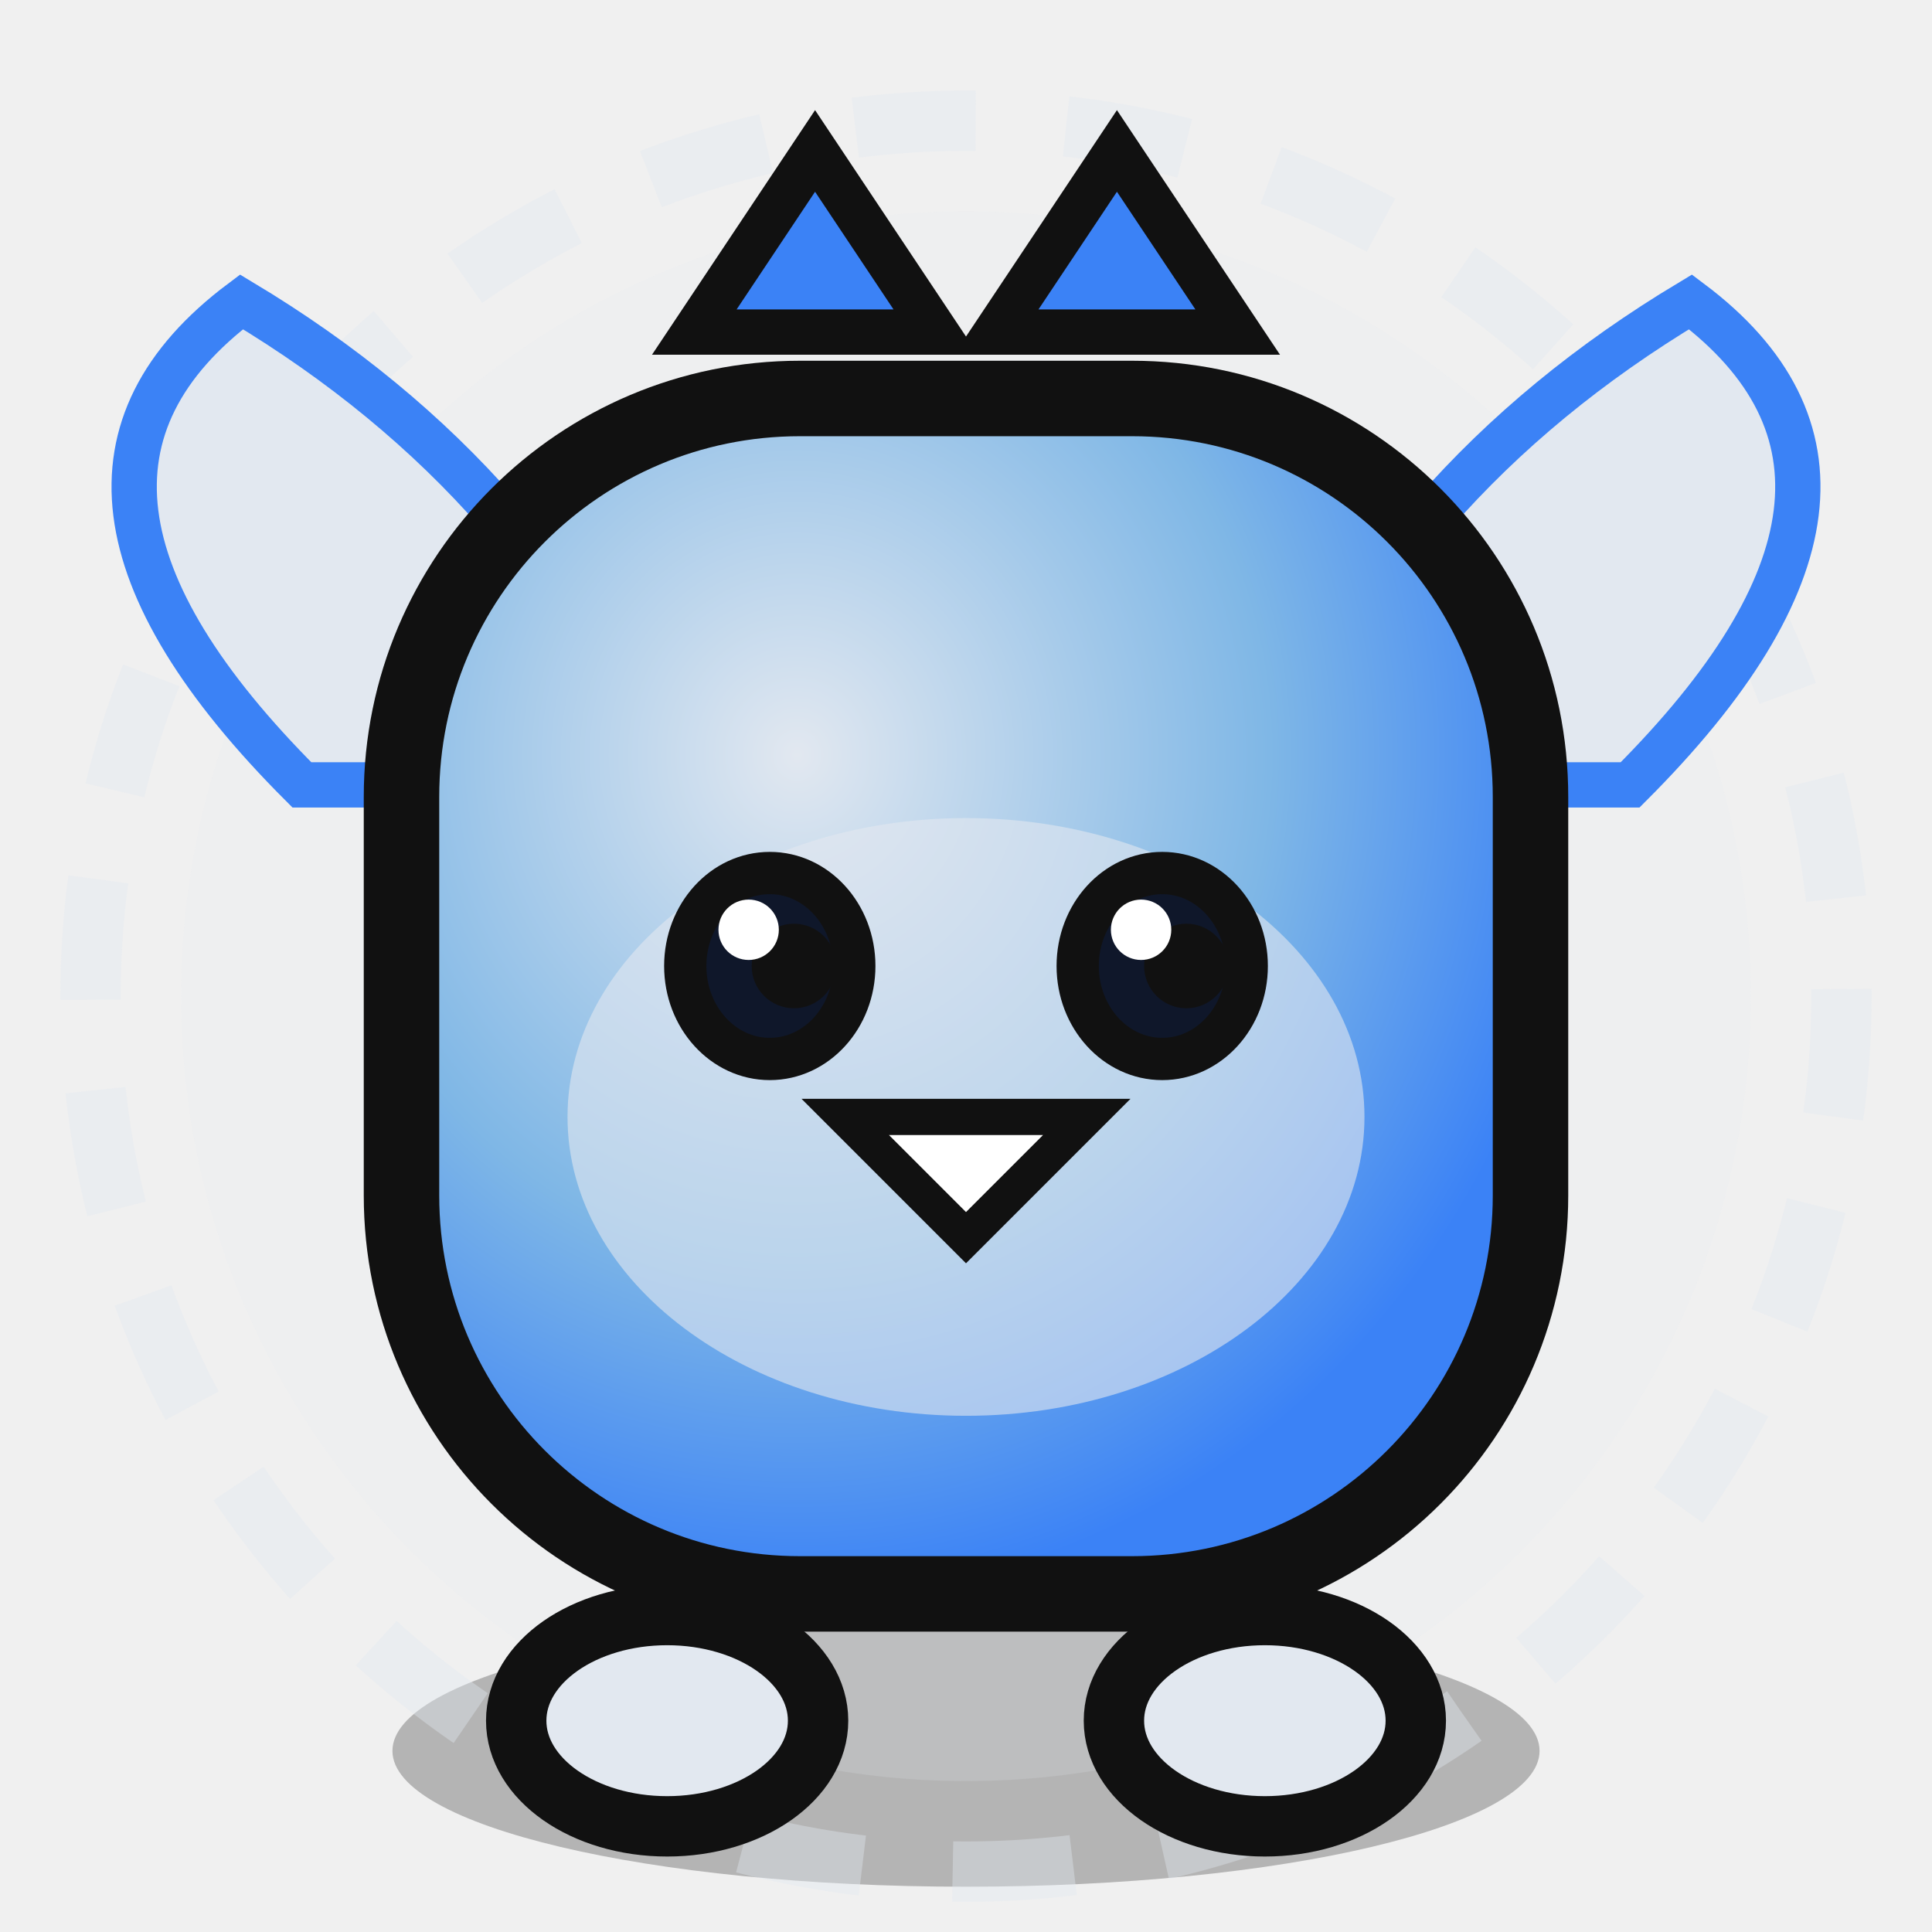
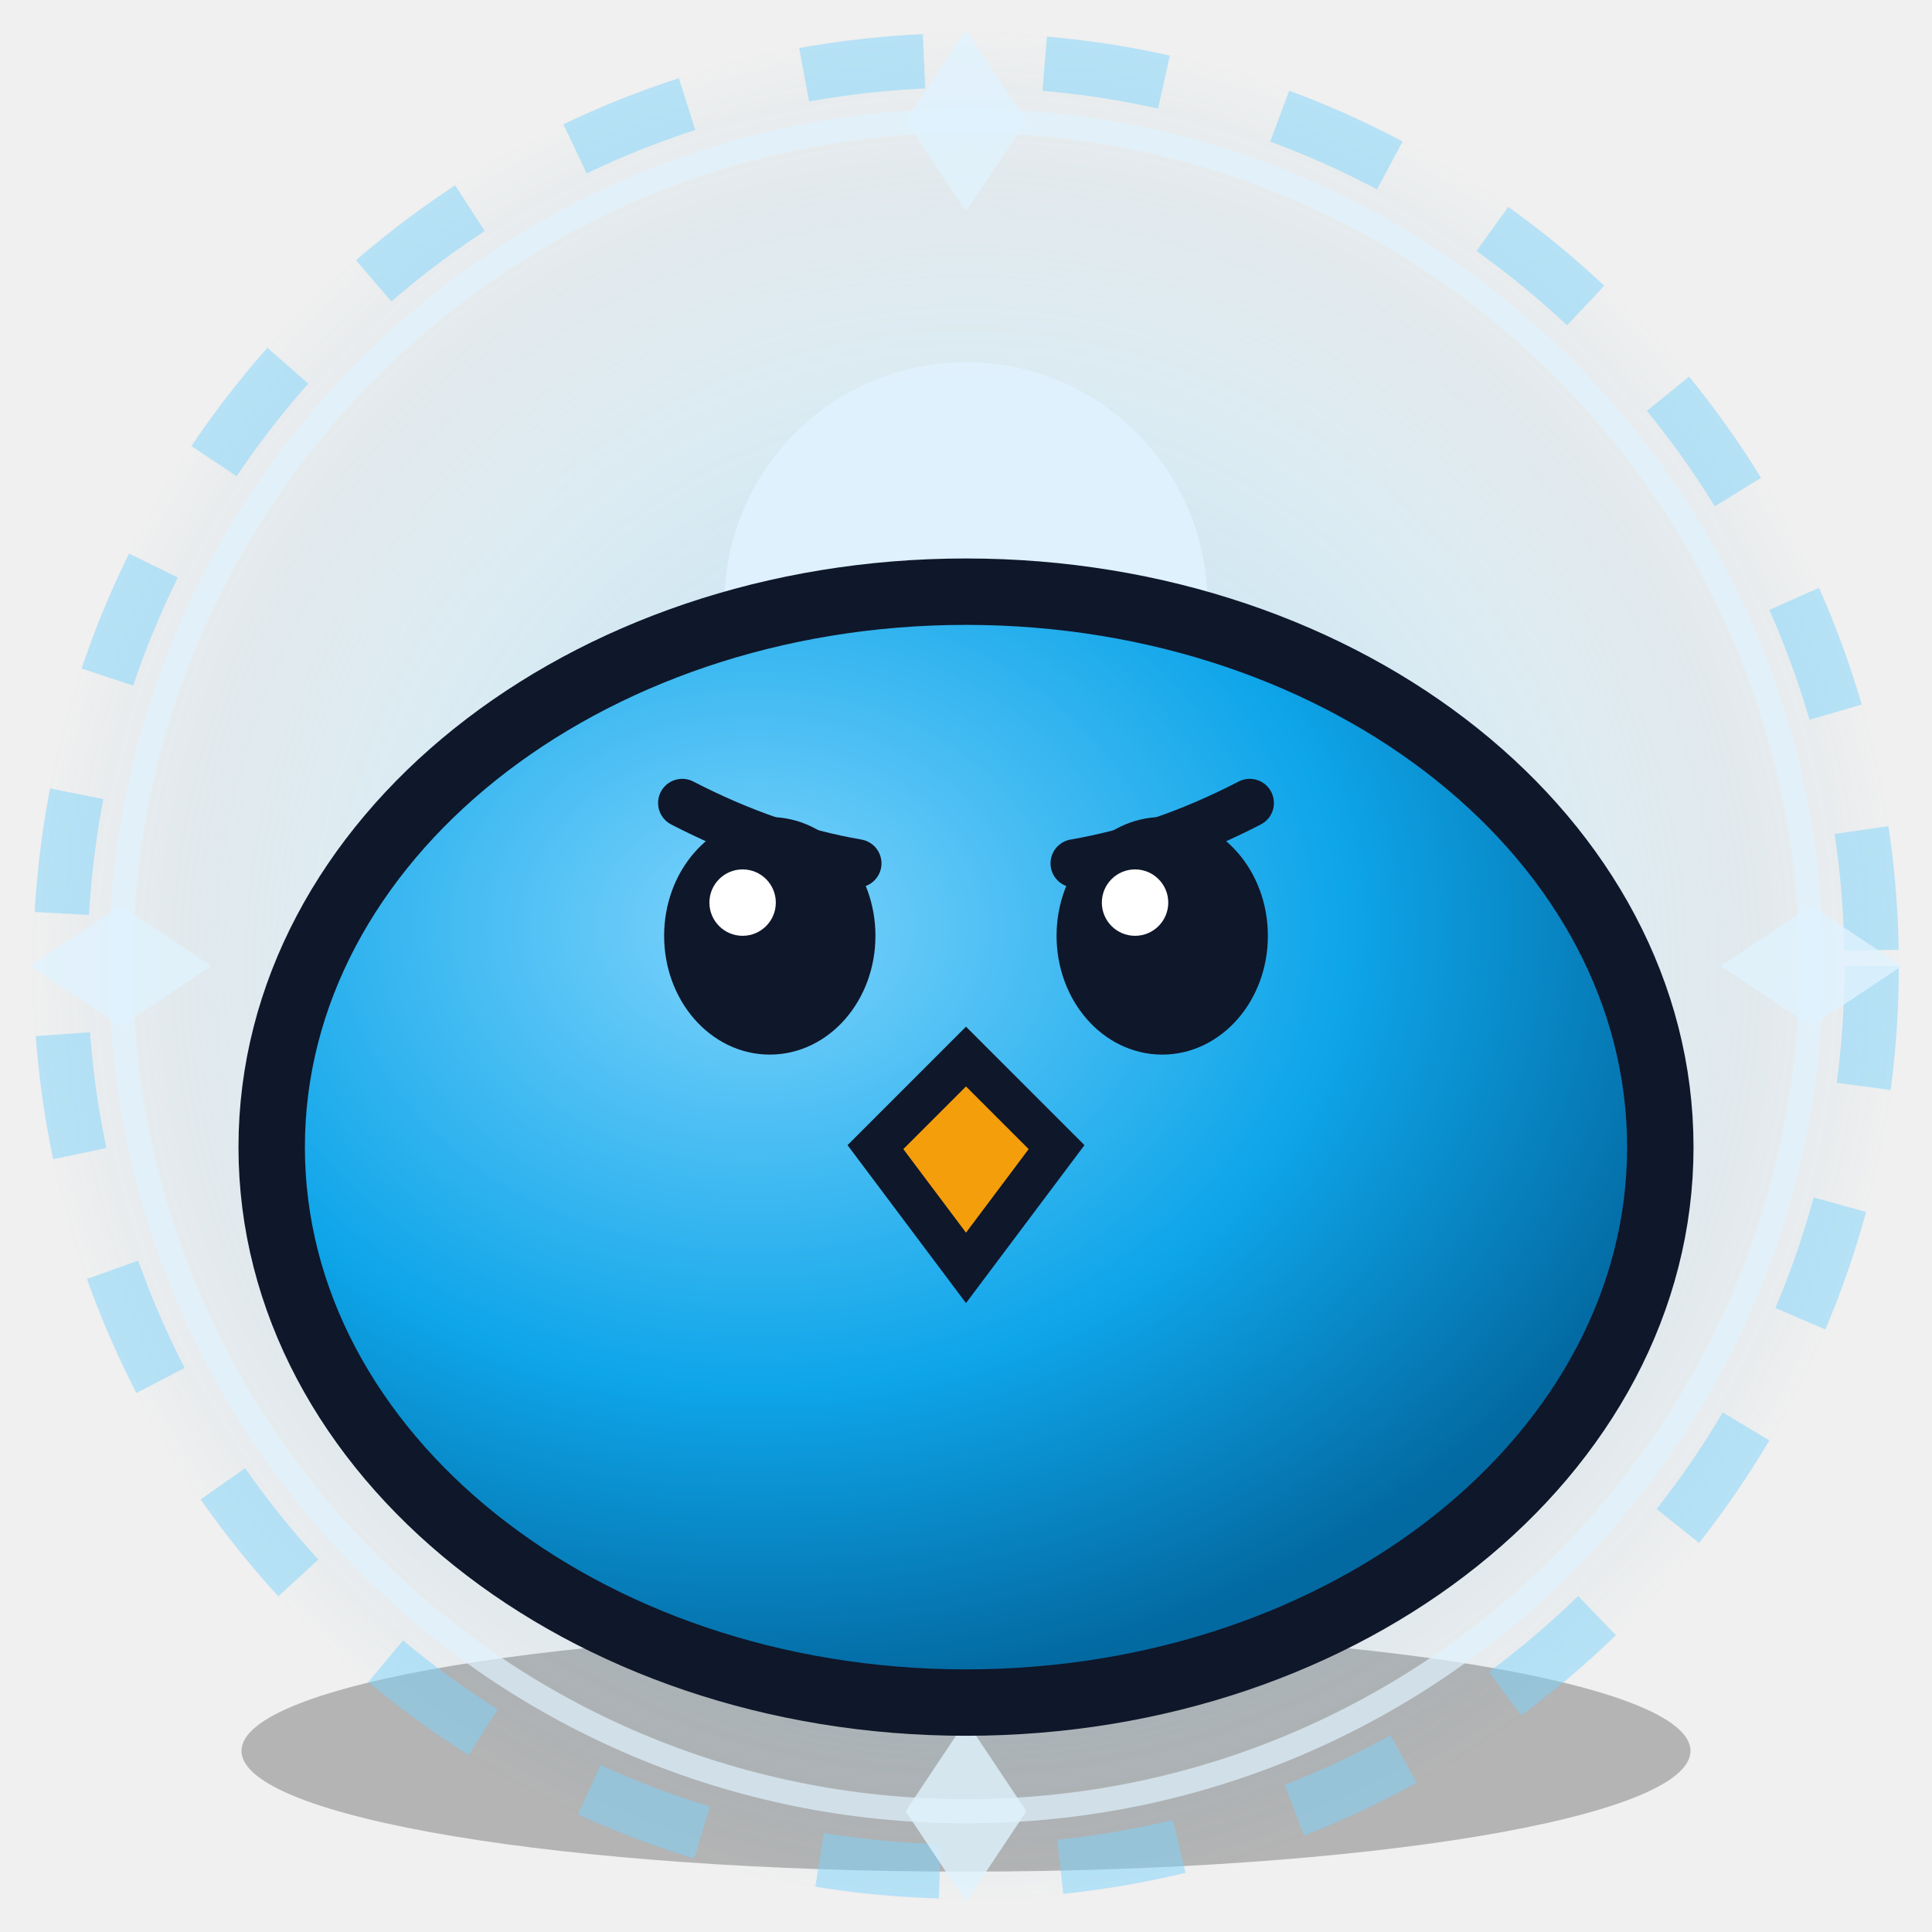
<svg xmlns="http://www.w3.org/2000/svg" viewBox="0 0 64 64" width="64" height="64">
  <defs>
    <radialGradient id="grad" cx="35%" cy="30%" r="70%">
-       <stop offset="0%" stop-color="#E2E8F0" />
-       <stop offset="60%" stop-color="#7FB7E6" />
-       <stop offset="100%" stop-color="#3B82F6" />
+       <stop offset="0%" stop-color="#7DD3FC" />
+       <stop offset="60%" stop-color="#0EA5E9" />
+       <stop offset="100%" stop-color="#0369A1" />
    </radialGradient>
  </defs>
-   <ellipse cx="32" cy="58" rx="19" ry="4.5" fill="#000" opacity="0.25" />
-   <circle cx="32" cy="33" r="29" fill="none" stroke="#E2E8F0" stroke-width="2" opacity="0.4" stroke-dasharray="4,3" />
-   <circle cx="32" cy="33" r="26" fill="#E2E8F0" opacity="0.18" />
-   <path d="M 10 26 Q 0 16 8 10 Q 18 16 22 26 Z M 54 26 Q 64 16 56 10 Q 46 16 42 26 Z" fill="#E2E8F0" stroke="#3B82F6" stroke-width="1.5" />
-   <polygon points="23,11 27,5 31,11" fill="#3B82F6" stroke="#111" stroke-width="1.5" />
-   <polygon points="33,11 37,5 41,11" fill="#3B82F6" stroke="#111" stroke-width="1.5" />
-   <rect x="13.3" y="13.2" width="37.4" height="39.6" rx="13.2" fill="url(#grad)" stroke="#111" stroke-width="2.5" />
-   <ellipse cx="32" cy="37" rx="13.2" ry="9.9" fill="#E2E8F0" opacity="0.6" />
-   <ellipse cx="22.1" cy="57" rx="5" ry="3.5" fill="#E2E8F0" stroke="#111" stroke-width="2" />
-   <ellipse cx="41.9" cy="57" rx="5" ry="3.5" fill="#E2E8F0" stroke="#111" stroke-width="2" />
-   <ellipse cx="25.5" cy="32" rx="2.8" ry="3.08" fill="#0F172A" stroke="#111" stroke-width="1.4" />
-   <circle cx="26.3" cy="32" r="1.4" fill="#111" />
-   <circle cx="24.8" cy="30.8" r="1" fill="#FFF" />
-   <ellipse cx="38.5" cy="32" rx="2.8" ry="3.08" fill="#0F172A" stroke="#111" stroke-width="1.4" />
-   <circle cx="39.3" cy="32" r="1.4" fill="#111" />
-   <circle cx="37.8" cy="30.8" r="1" fill="#FFF" />
-   <polygon points="28,37 32,41 36,37" fill="#FFF" stroke="#111" stroke-width="1.2" />
+   <ellipse cx="32" cy="58" rx="24" ry="4" fill="#000000" opacity="0.25" />
+   <defs>
+     <radialGradient id="auraGrad" cx="50%" cy="50%" r="50%">
+       <stop offset="0%" stop-color="#38BDF8" stop-opacity="0.35" />
+       <stop offset="70%" stop-color="#7DD3FC" stop-opacity="0.15" />
+       <stop offset="100%" stop-color="#0369A1" stop-opacity="0" />
+     </radialGradient>
+   </defs>
+   <circle cx="32" cy="32" r="31" fill="url(#auraGrad)" />
+   <circle cx="32" cy="32" r="30" fill="none" stroke="#7DD3FC" stroke-width="1.8" opacity="0.5" stroke-dasharray="4,4" />
+   <circle cx="32" cy="32" r="28" fill="none" stroke="#E0F2FE" stroke-width="0.8" opacity="0.7" />
+   <polygon points="32,1 34,4 32,7 30,4" fill="#E0F2FE" opacity="0.8" />
+   <polygon points="63,32 60,34 57,32 60,30" fill="#E0F2FE" opacity="0.8" />
+   <polygon points="32,63 34,60 32,57 30,60" fill="#E0F2FE" opacity="0.8" />
+   <polygon points="1,32 4,34 7,32 4,30" fill="#E0F2FE" opacity="0.8" />
+   <circle cx="20" cy="32" r="7" fill="#E0F2FE" opacity="0.9" />
+   <circle cx="44" cy="32" r="7" fill="#E0F2FE" opacity="0.9" />
+   <circle cx="32" cy="20" r="8" fill="#E0F2FE" opacity="0.9" />
+   <ellipse cx="32" cy="38" rx="23" ry="18.4" fill="url(#grad)" stroke="#0F172A" stroke-width="2.2" />
+   <polygon points="32,35 29,38 32,42 35,38" fill="#F59E0B" stroke="#0F172A" stroke-width="1.4" />
+   <path d="M 22.6 26.6 Q 25.5 28.1 28.4 28.6" stroke="#0F172A" stroke-width="1.6" fill="none" stroke-linecap="round" />
+   <path d="M 35.6 28.6 Q 38.5 28.1 41.4 26.6" stroke="#0F172A" stroke-width="1.6" fill="none" stroke-linecap="round" />
+   <ellipse cx="25.5" cy="31" rx="2.9" ry="3.335" fill="#0F172A" stroke="#0F172A" stroke-width="1.2" />
+   <circle cx="26.1" cy="31" r="1.3" fill="#0F172A" />
+   <circle cx="24.6" cy="29.9" r="1.1" fill="#FFFFFF" />
+   <ellipse cx="38.5" cy="31" rx="2.9" ry="3.335" fill="#0F172A" stroke="#0F172A" stroke-width="1.2" />
+   <circle cx="39.1" cy="31" r="1.3" fill="#0F172A" />
+   <circle cx="37.6" cy="29.9" r="1.1" fill="#FFFFFF" />
</svg>
